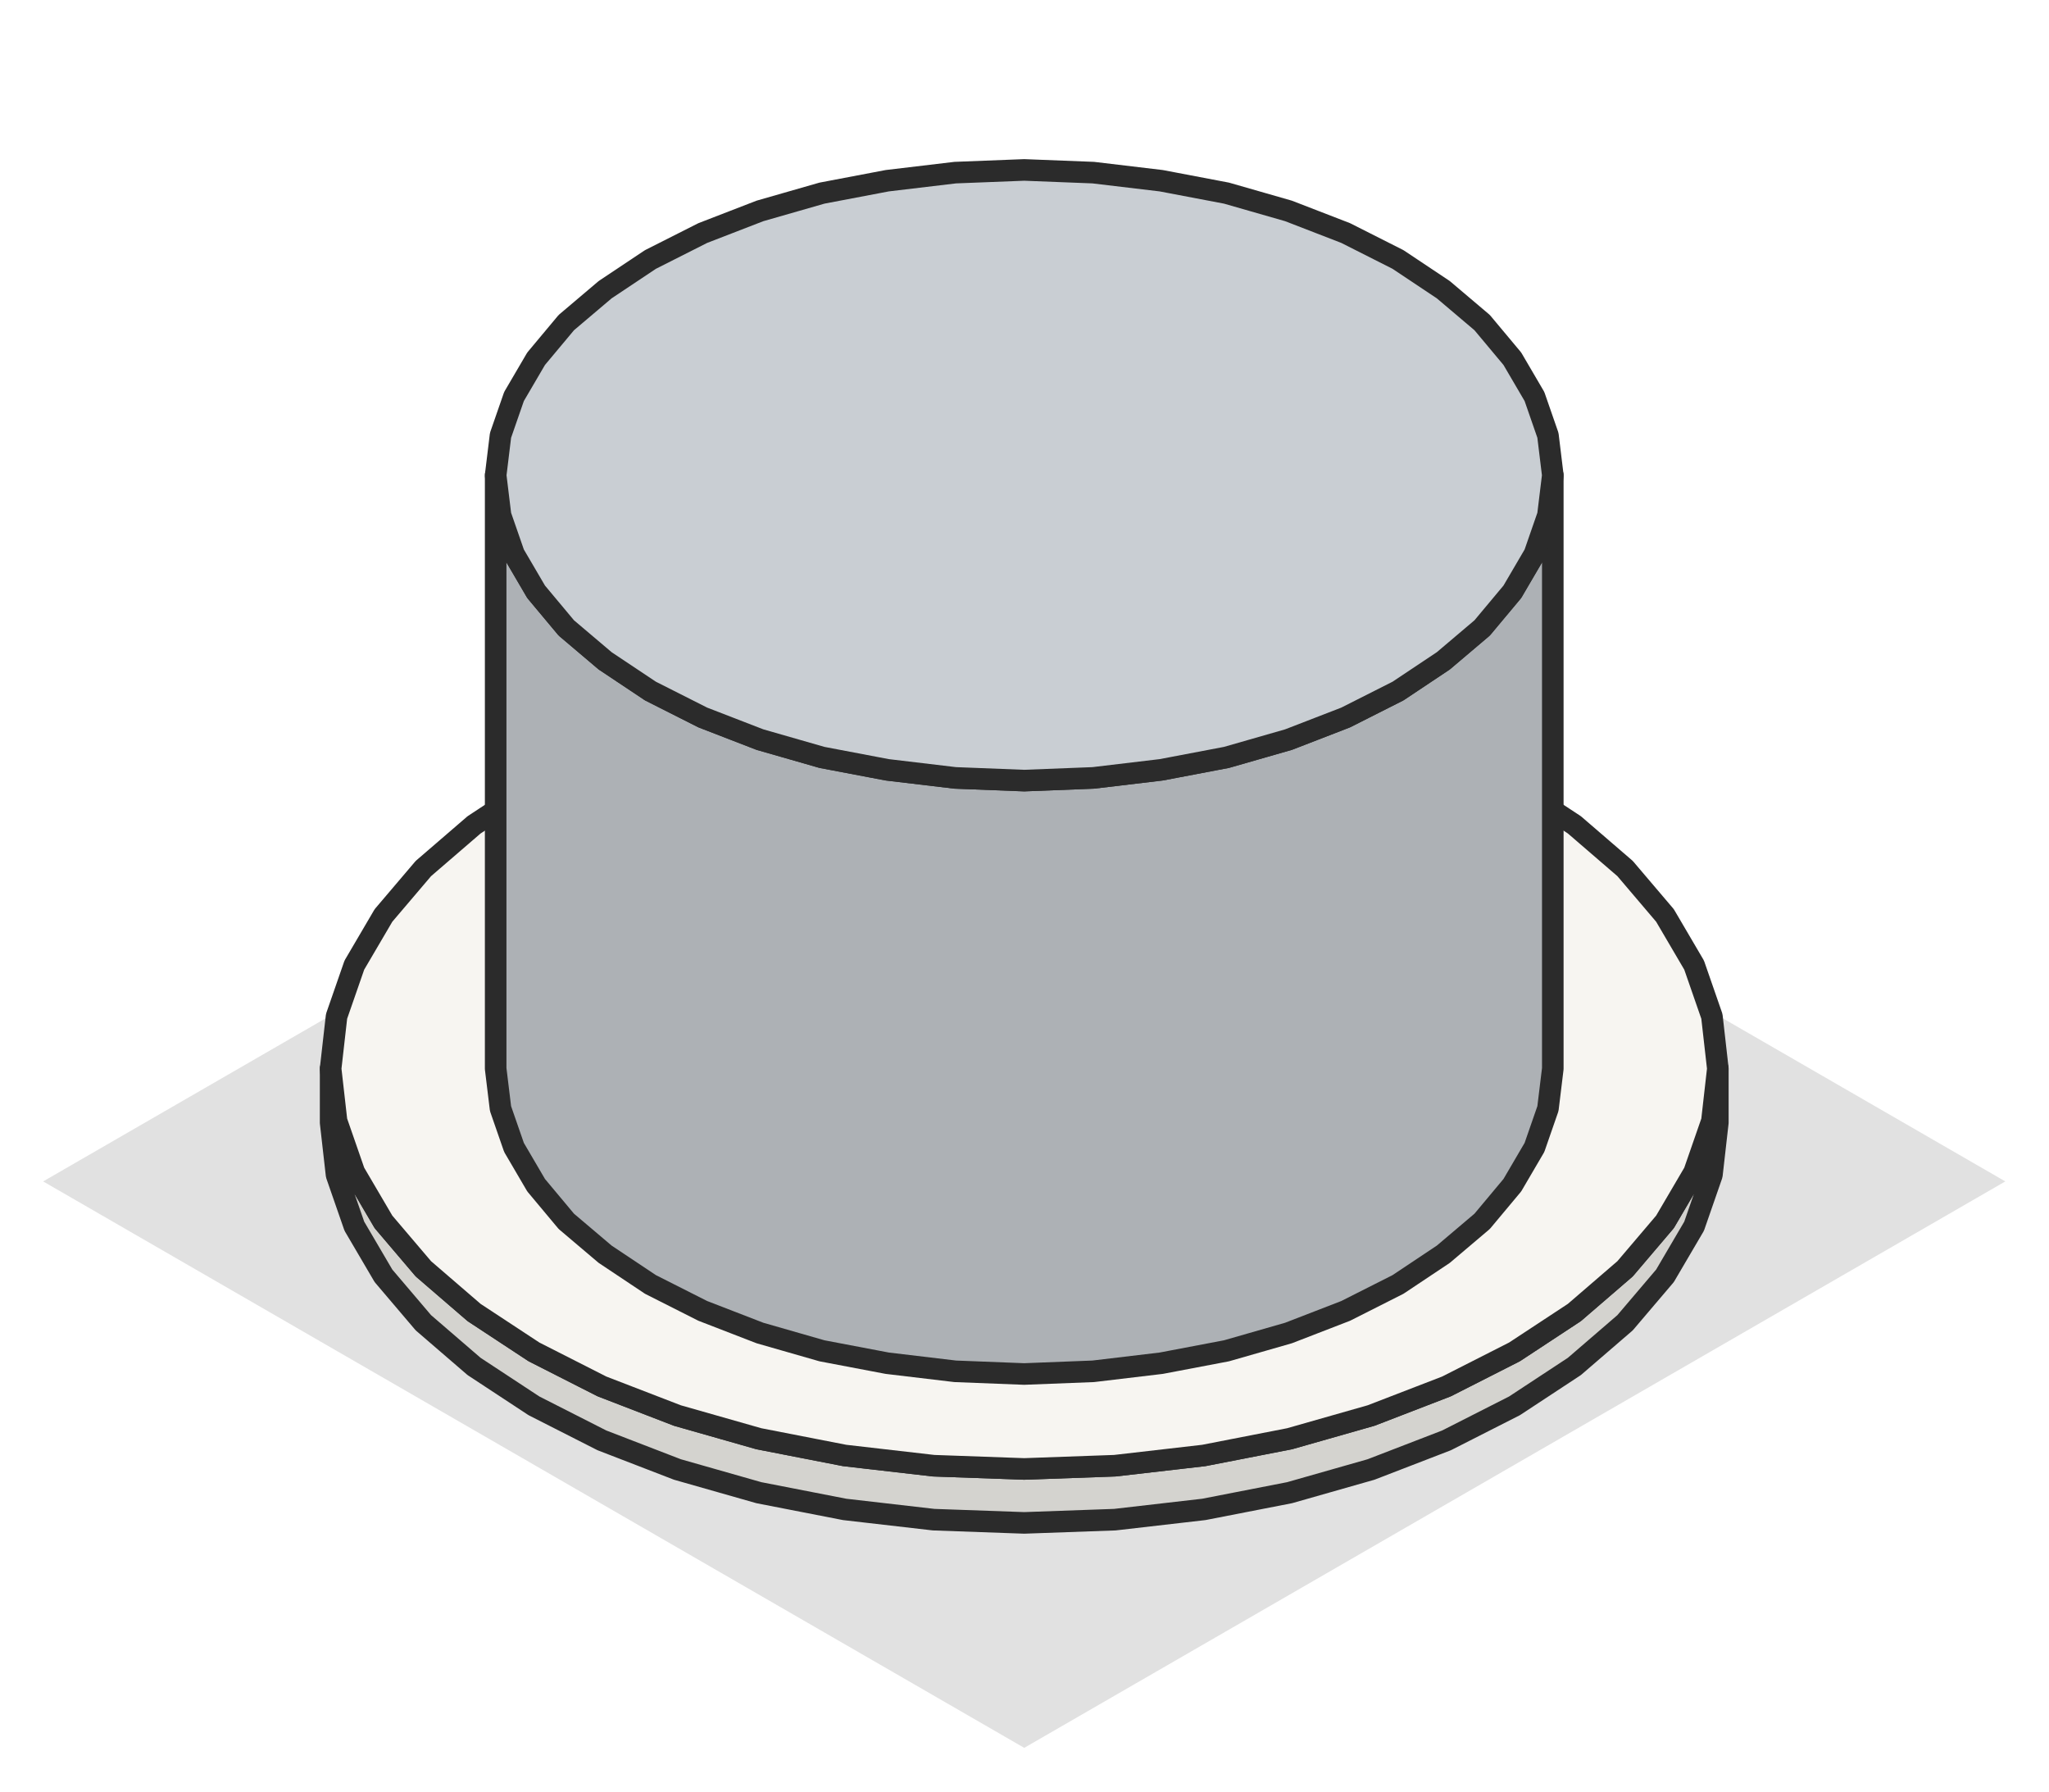
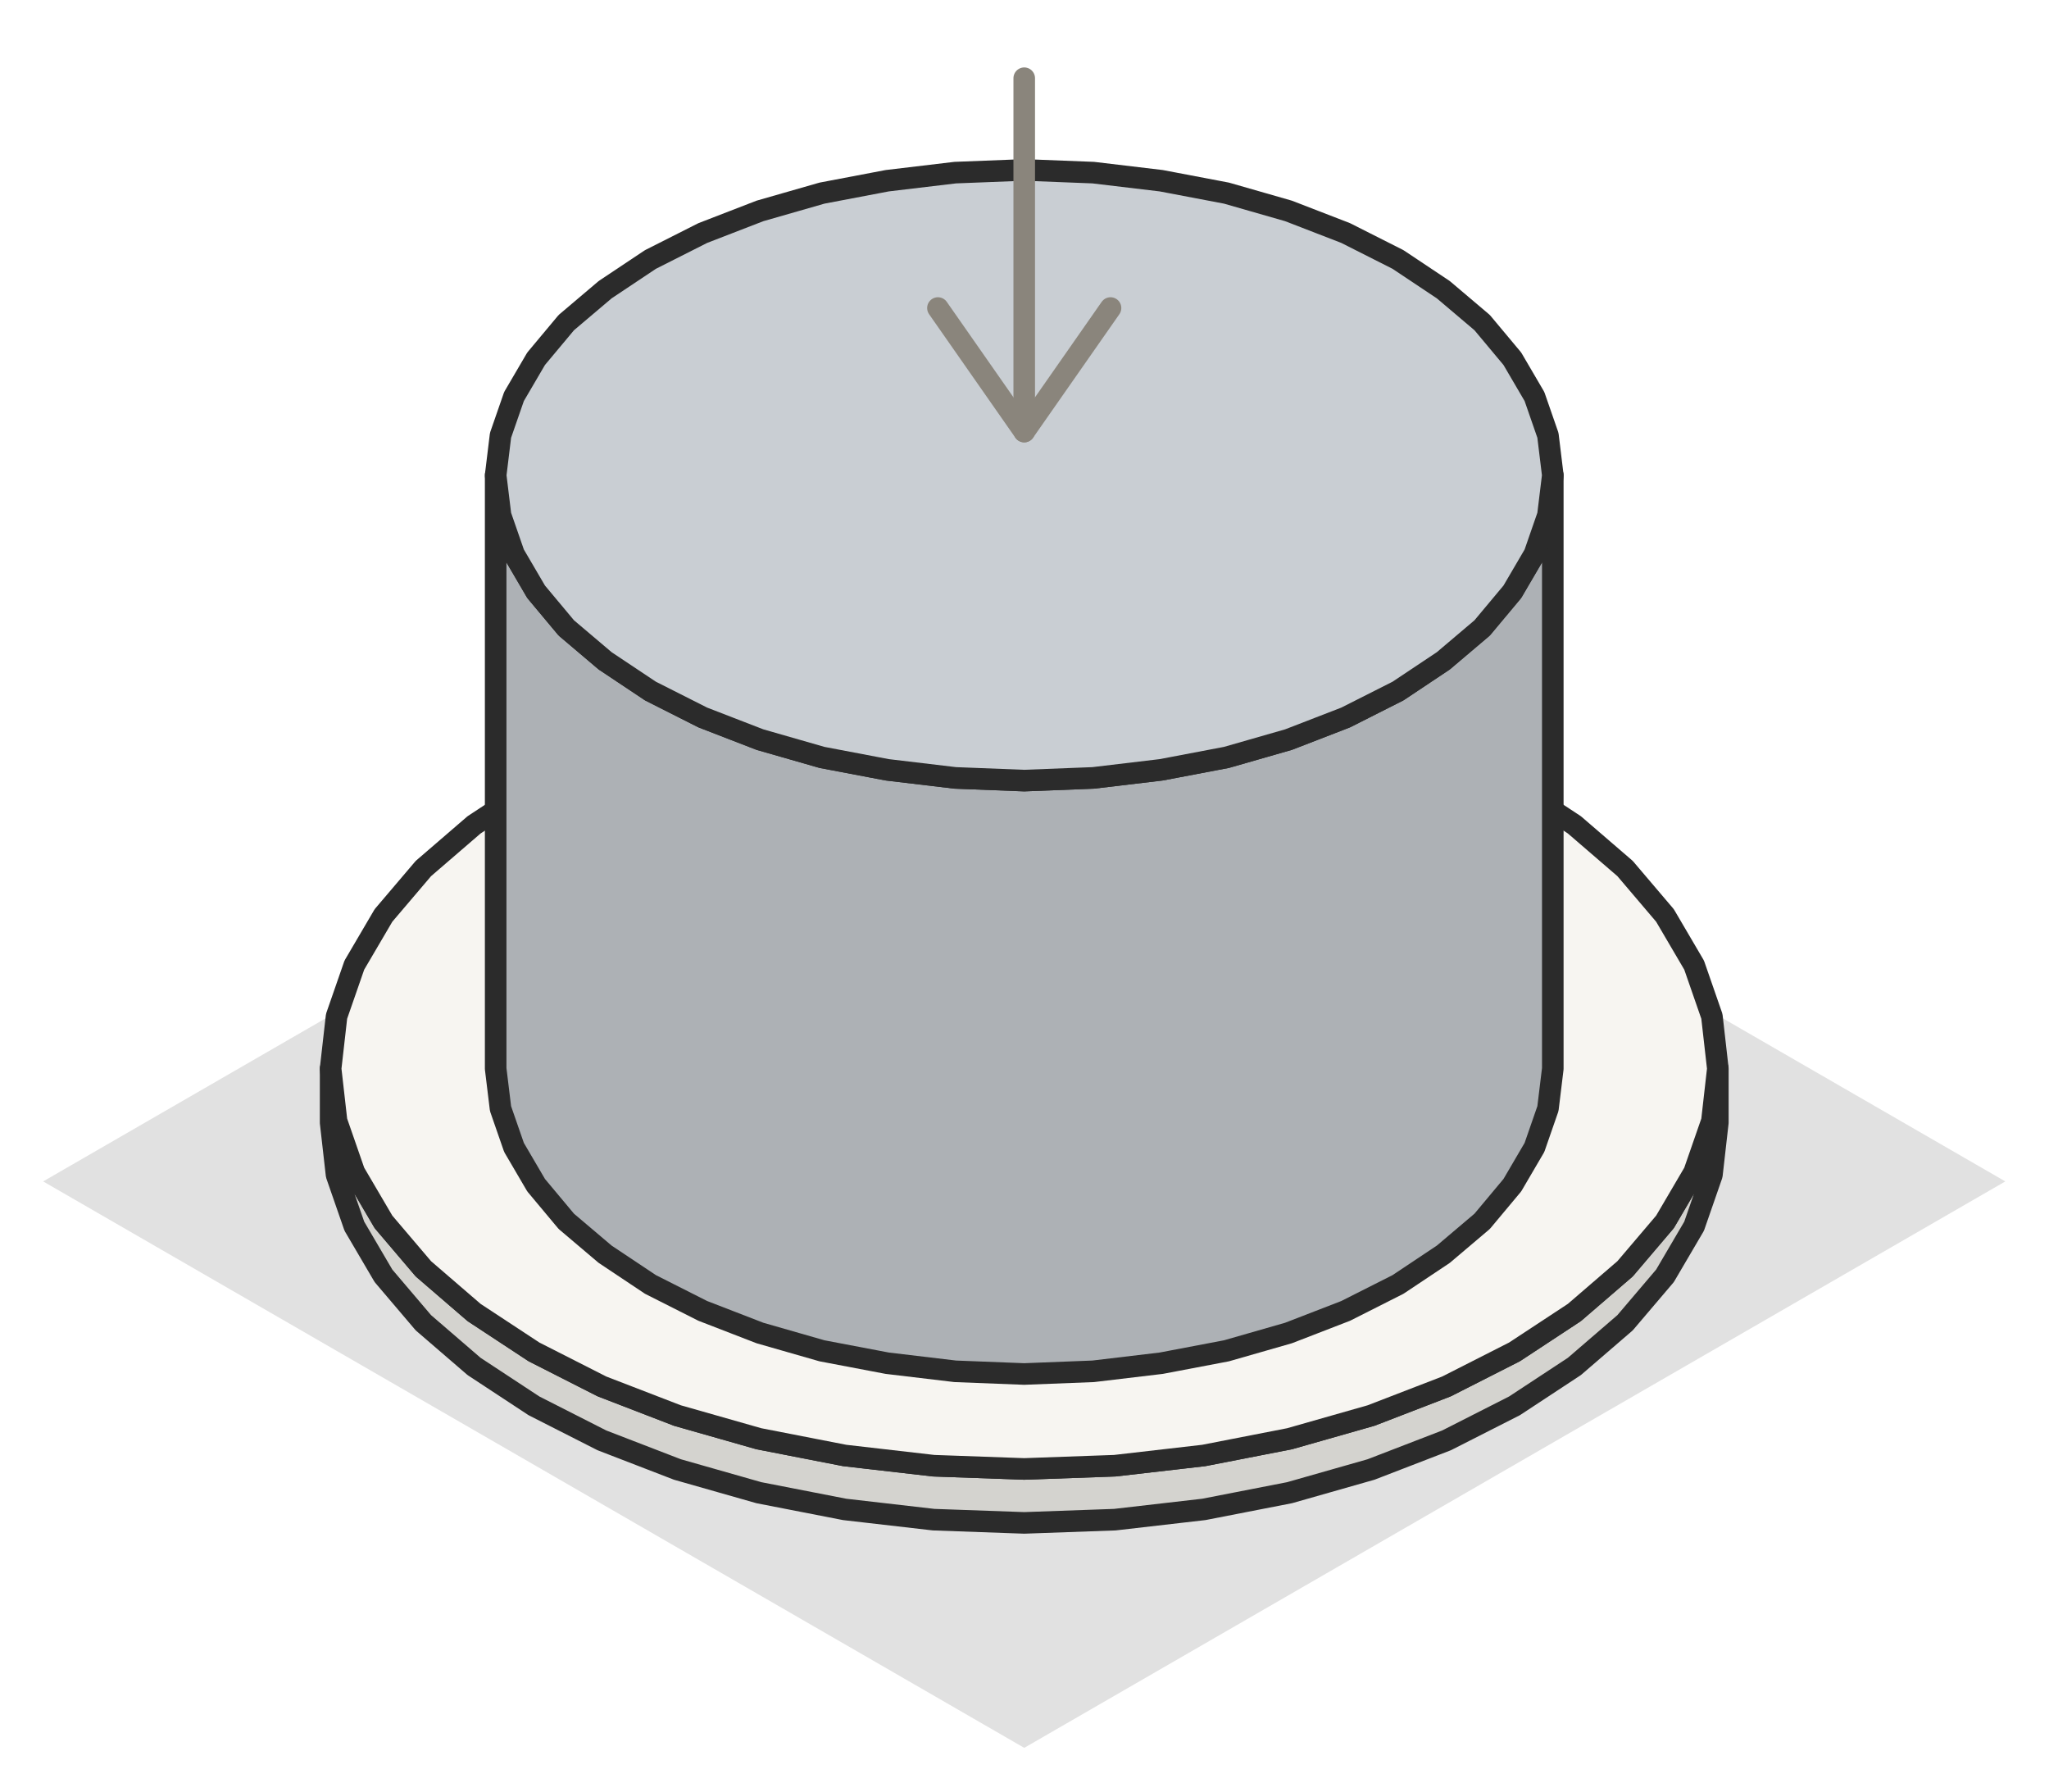
<svg xmlns="http://www.w3.org/2000/svg" viewBox="-18.99 -10.31 37.99 33.21" stroke-linejoin="round" stroke-linecap="round">
  <polygon points="0,1.09 18.19,11.59 0,22.09 -18.19,11.59" fill="#000" fill-opacity="0.12" />
  <polygon points="-12.86,10.5 -12.75,11.47 -12.42,12.42 -11.88,13.34 -11.14,14.21 -10.2,15.02 -9.09,15.75 -7.83,16.39 -6.43,16.93 -4.92,17.36 -3.33,17.67 -1.68,17.86 0,17.92 1.68,17.86 3.33,17.67 4.92,17.36 6.43,16.93 7.83,16.39 9.09,15.75 9.09,15.75 10.2,15.02 11.14,14.21 11.88,13.34 12.42,12.42 12.75,11.47 12.86,10.5 12.86,9.5 12.75,10.47 12.42,11.42 11.88,12.34 11.14,13.21 10.2,14.02 9.09,14.75 9.09,14.75 7.83,15.39 6.43,15.93 4.92,16.36 3.33,16.67 1.68,16.86 0,16.92 -1.68,16.86 -3.33,16.67 -4.92,16.36 -6.43,15.93 -7.83,15.39 -9.09,14.75 -10.2,14.02 -11.14,13.21 -11.88,12.34 -12.42,11.42 -12.75,10.47 -12.86,9.5" fill="#d4d3cf" stroke="#2b2b2b" stroke-width="0.4" />
  <polygon points="9.09,14.75 7.83,15.39 6.43,15.93 4.92,16.36 3.33,16.67 1.68,16.86 0,16.92 -1.68,16.86 -3.33,16.67 -4.92,16.36 -6.43,15.93 -7.83,15.39 -9.09,14.75 -10.2,14.02 -11.14,13.21 -11.88,12.34 -12.42,11.42 -12.75,10.47 -12.86,9.5 -12.75,8.53 -12.42,7.58 -11.88,6.66 -11.14,5.79 -10.2,4.98 -9.09,4.25 -7.83,3.61 -6.43,3.07 -4.92,2.64 -3.33,2.33 -1.68,2.14 0,2.08 1.68,2.14 3.33,2.33 4.92,2.64 6.43,3.07 7.83,3.61 9.09,4.25 10.2,4.98 11.14,5.79 11.88,6.66 12.42,7.58 12.75,8.53 12.86,9.5 12.75,10.47 12.42,11.42 11.88,12.34 11.14,13.21 10.2,14.02 9.09,14.75" fill="#f7f5f1" stroke="#2b2b2b" stroke-width="0.4" />
  <polygon points="-9.8,9.5 -9.71,10.24 -9.46,10.96 -9.05,11.66 -8.49,12.33 -7.77,12.94 -6.93,13.5 -5.96,13.99 -4.9,14.4 -3.75,14.73 -2.54,14.96 -1.28,15.11 0,15.16 1.28,15.11 2.54,14.96 3.75,14.73 4.9,14.4 5.96,13.99 6.93,13.5 6.93,13.5 7.77,12.94 8.49,12.33 9.05,11.66 9.46,10.96 9.71,10.24 9.8,9.5 9.8,-1.5 9.71,-0.76 9.46,-0.04 9.05,0.66 8.49,1.33 7.77,1.94 6.93,2.5 6.93,2.5 5.96,2.99 4.9,3.4 3.75,3.73 2.54,3.96 1.28,4.11 0,4.16 -1.28,4.11 -2.54,3.96 -3.75,3.73 -4.9,3.4 -5.96,2.99 -6.93,2.5 -7.77,1.94 -8.49,1.33 -9.05,0.66 -9.46,-0.04 -9.71,-0.76 -9.8,-1.5" fill="#adb1b5" stroke="#2b2b2b" stroke-width="0.4" />
  <polygon points="6.93,2.5 5.96,2.99 4.9,3.4 3.75,3.73 2.54,3.96 1.28,4.11 0,4.16 -1.28,4.11 -2.54,3.96 -3.75,3.73 -4.9,3.4 -5.96,2.99 -6.93,2.5 -7.77,1.94 -8.49,1.33 -9.05,0.66 -9.46,-0.04 -9.71,-0.76 -9.8,-1.5 -9.71,-2.24 -9.46,-2.96 -9.05,-3.66 -8.49,-4.33 -7.77,-4.94 -6.93,-5.5 -5.96,-5.99 -4.9,-6.4 -3.75,-6.73 -2.54,-6.96 -1.28,-7.11 0,-7.16 1.28,-7.11 2.54,-6.96 3.75,-6.73 4.9,-6.4 5.96,-5.99 6.93,-5.5 7.77,-4.94 8.49,-4.33 9.05,-3.66 9.46,-2.96 9.71,-2.24 9.8,-1.5 9.71,-0.76 9.46,-0.04 9.05,0.66 8.49,1.33 7.77,1.94 6.93,2.5" fill="#c9ced3" stroke="#2b2b2b" stroke-width="0.4" />
+   <g data-facing="down" fill="none" stroke="#8a857c" stroke-width="0.4">
+     <polyline points="0,-8.86 0,-2.31" />
+     <polyline points="-1.6,-4.6 0,-2.31 1.6,-4.6" />
+   </g>
</svg>
